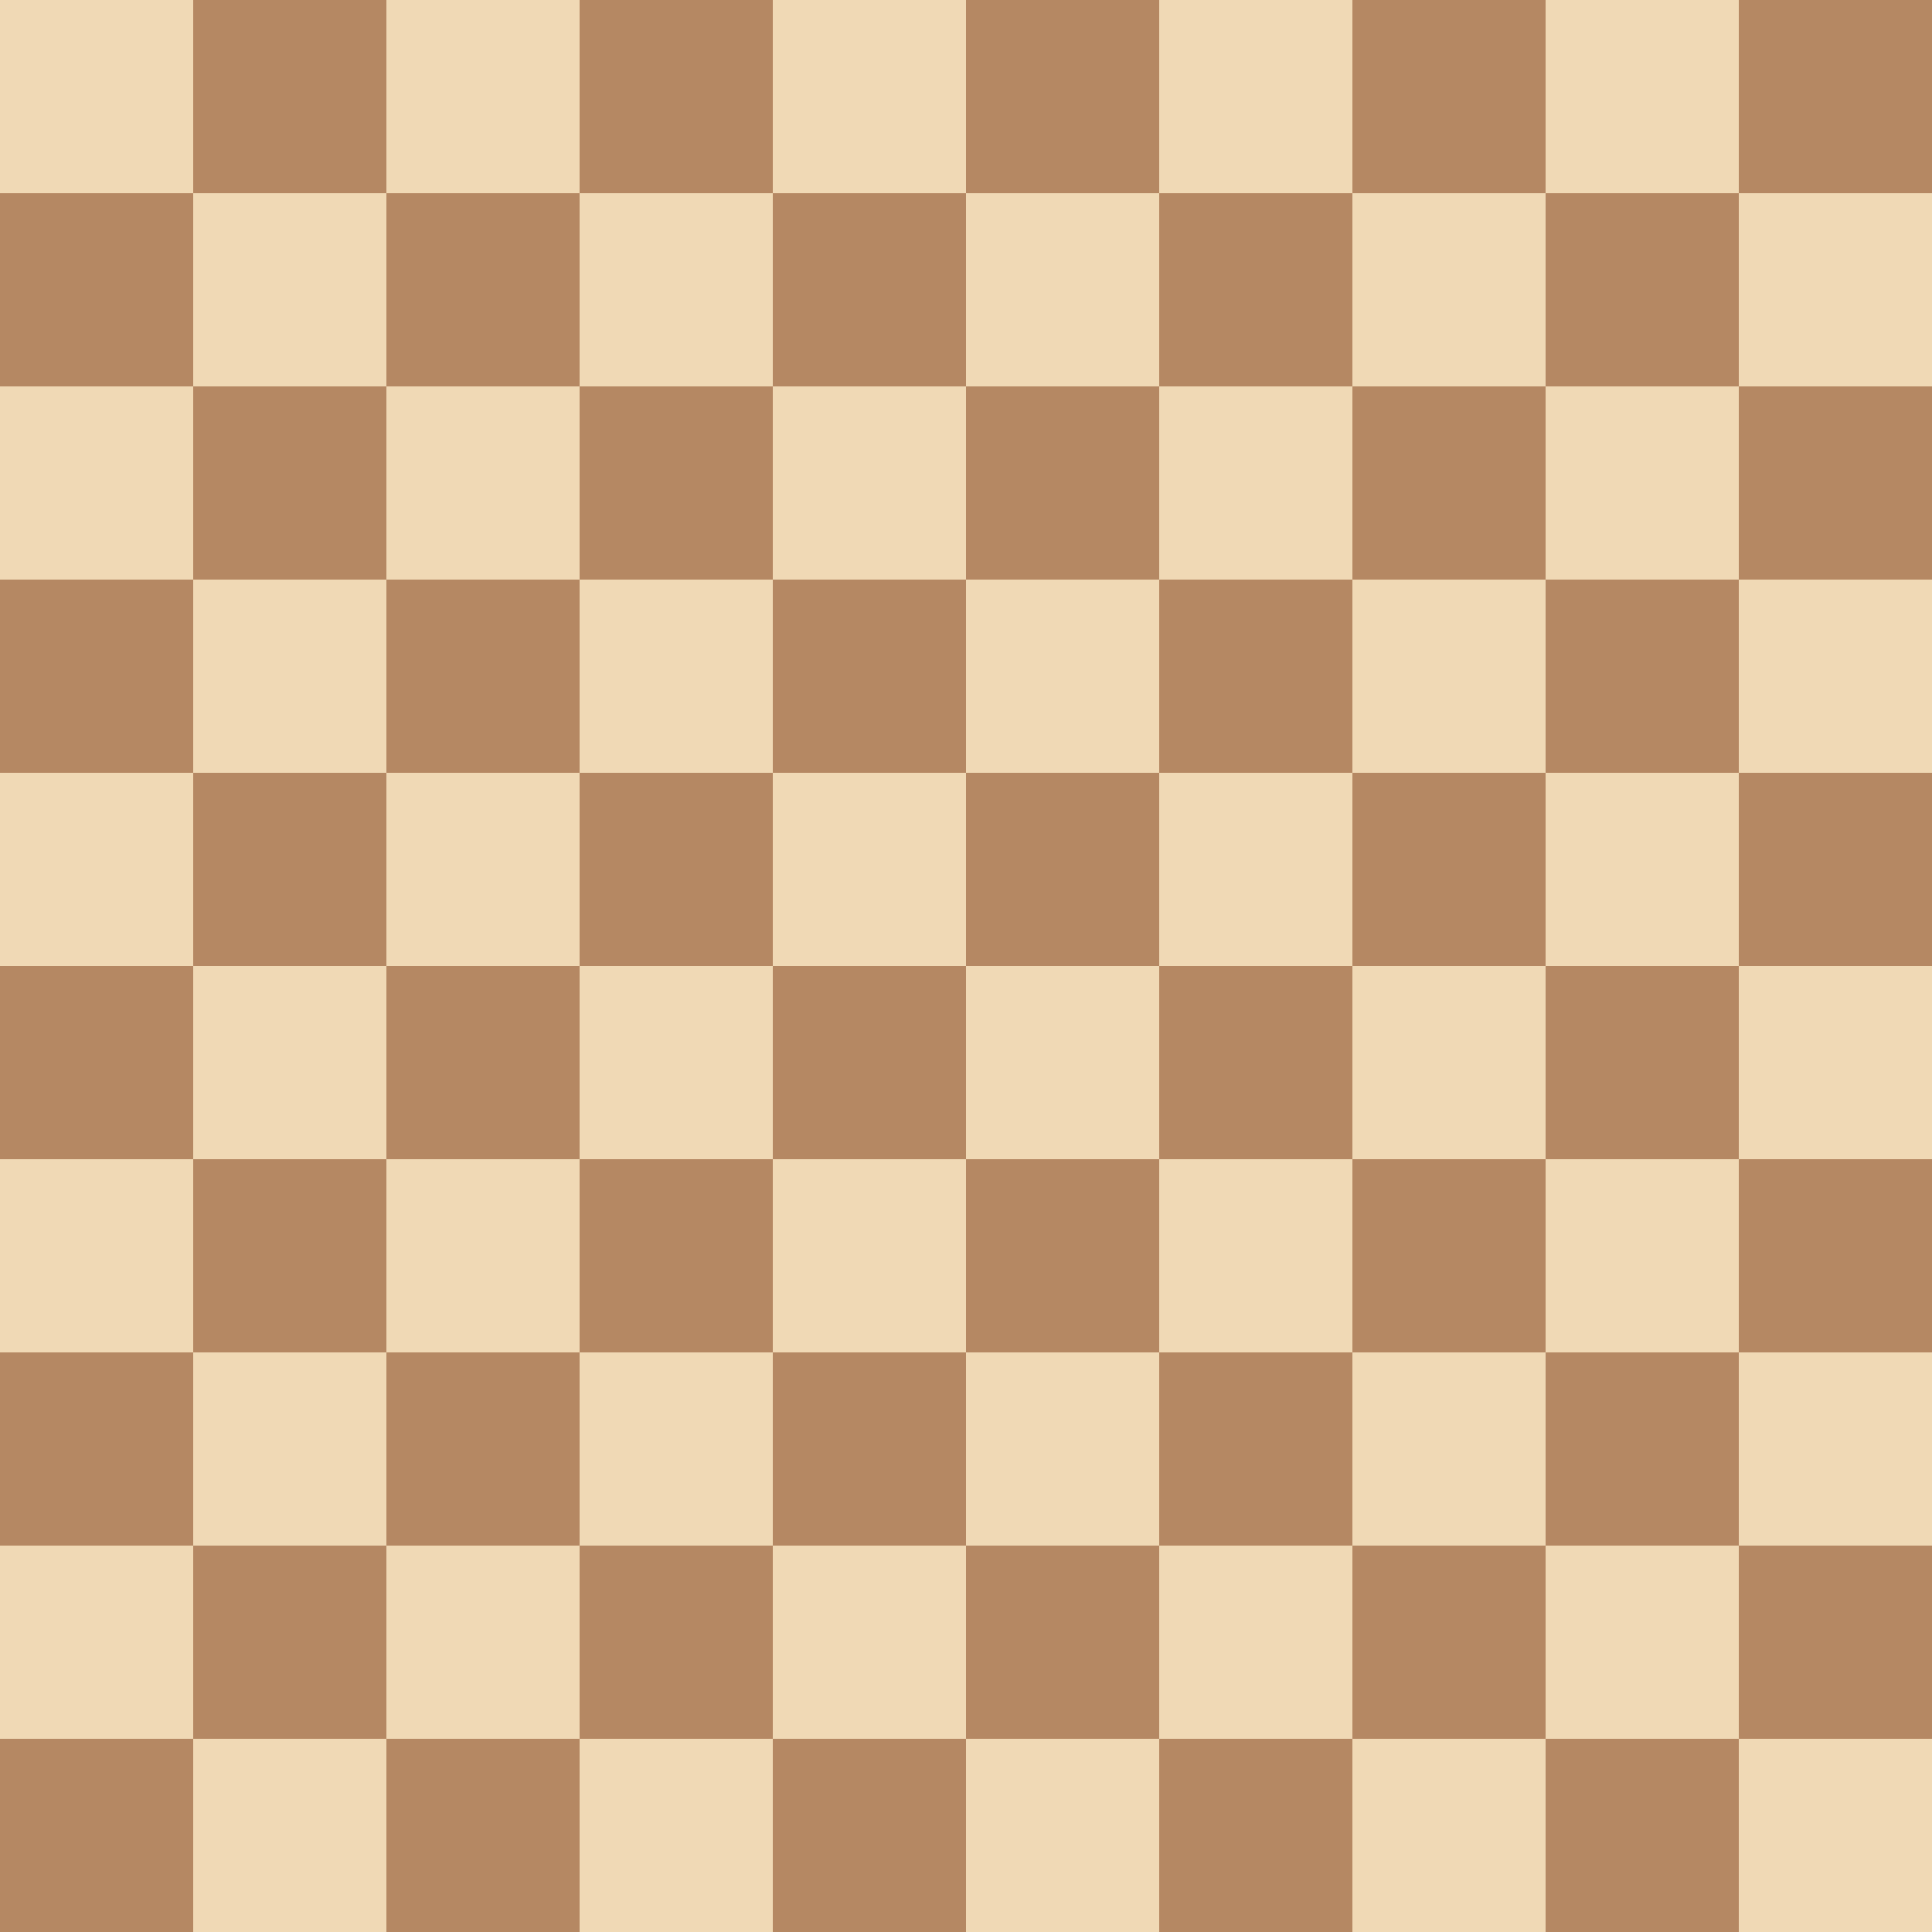
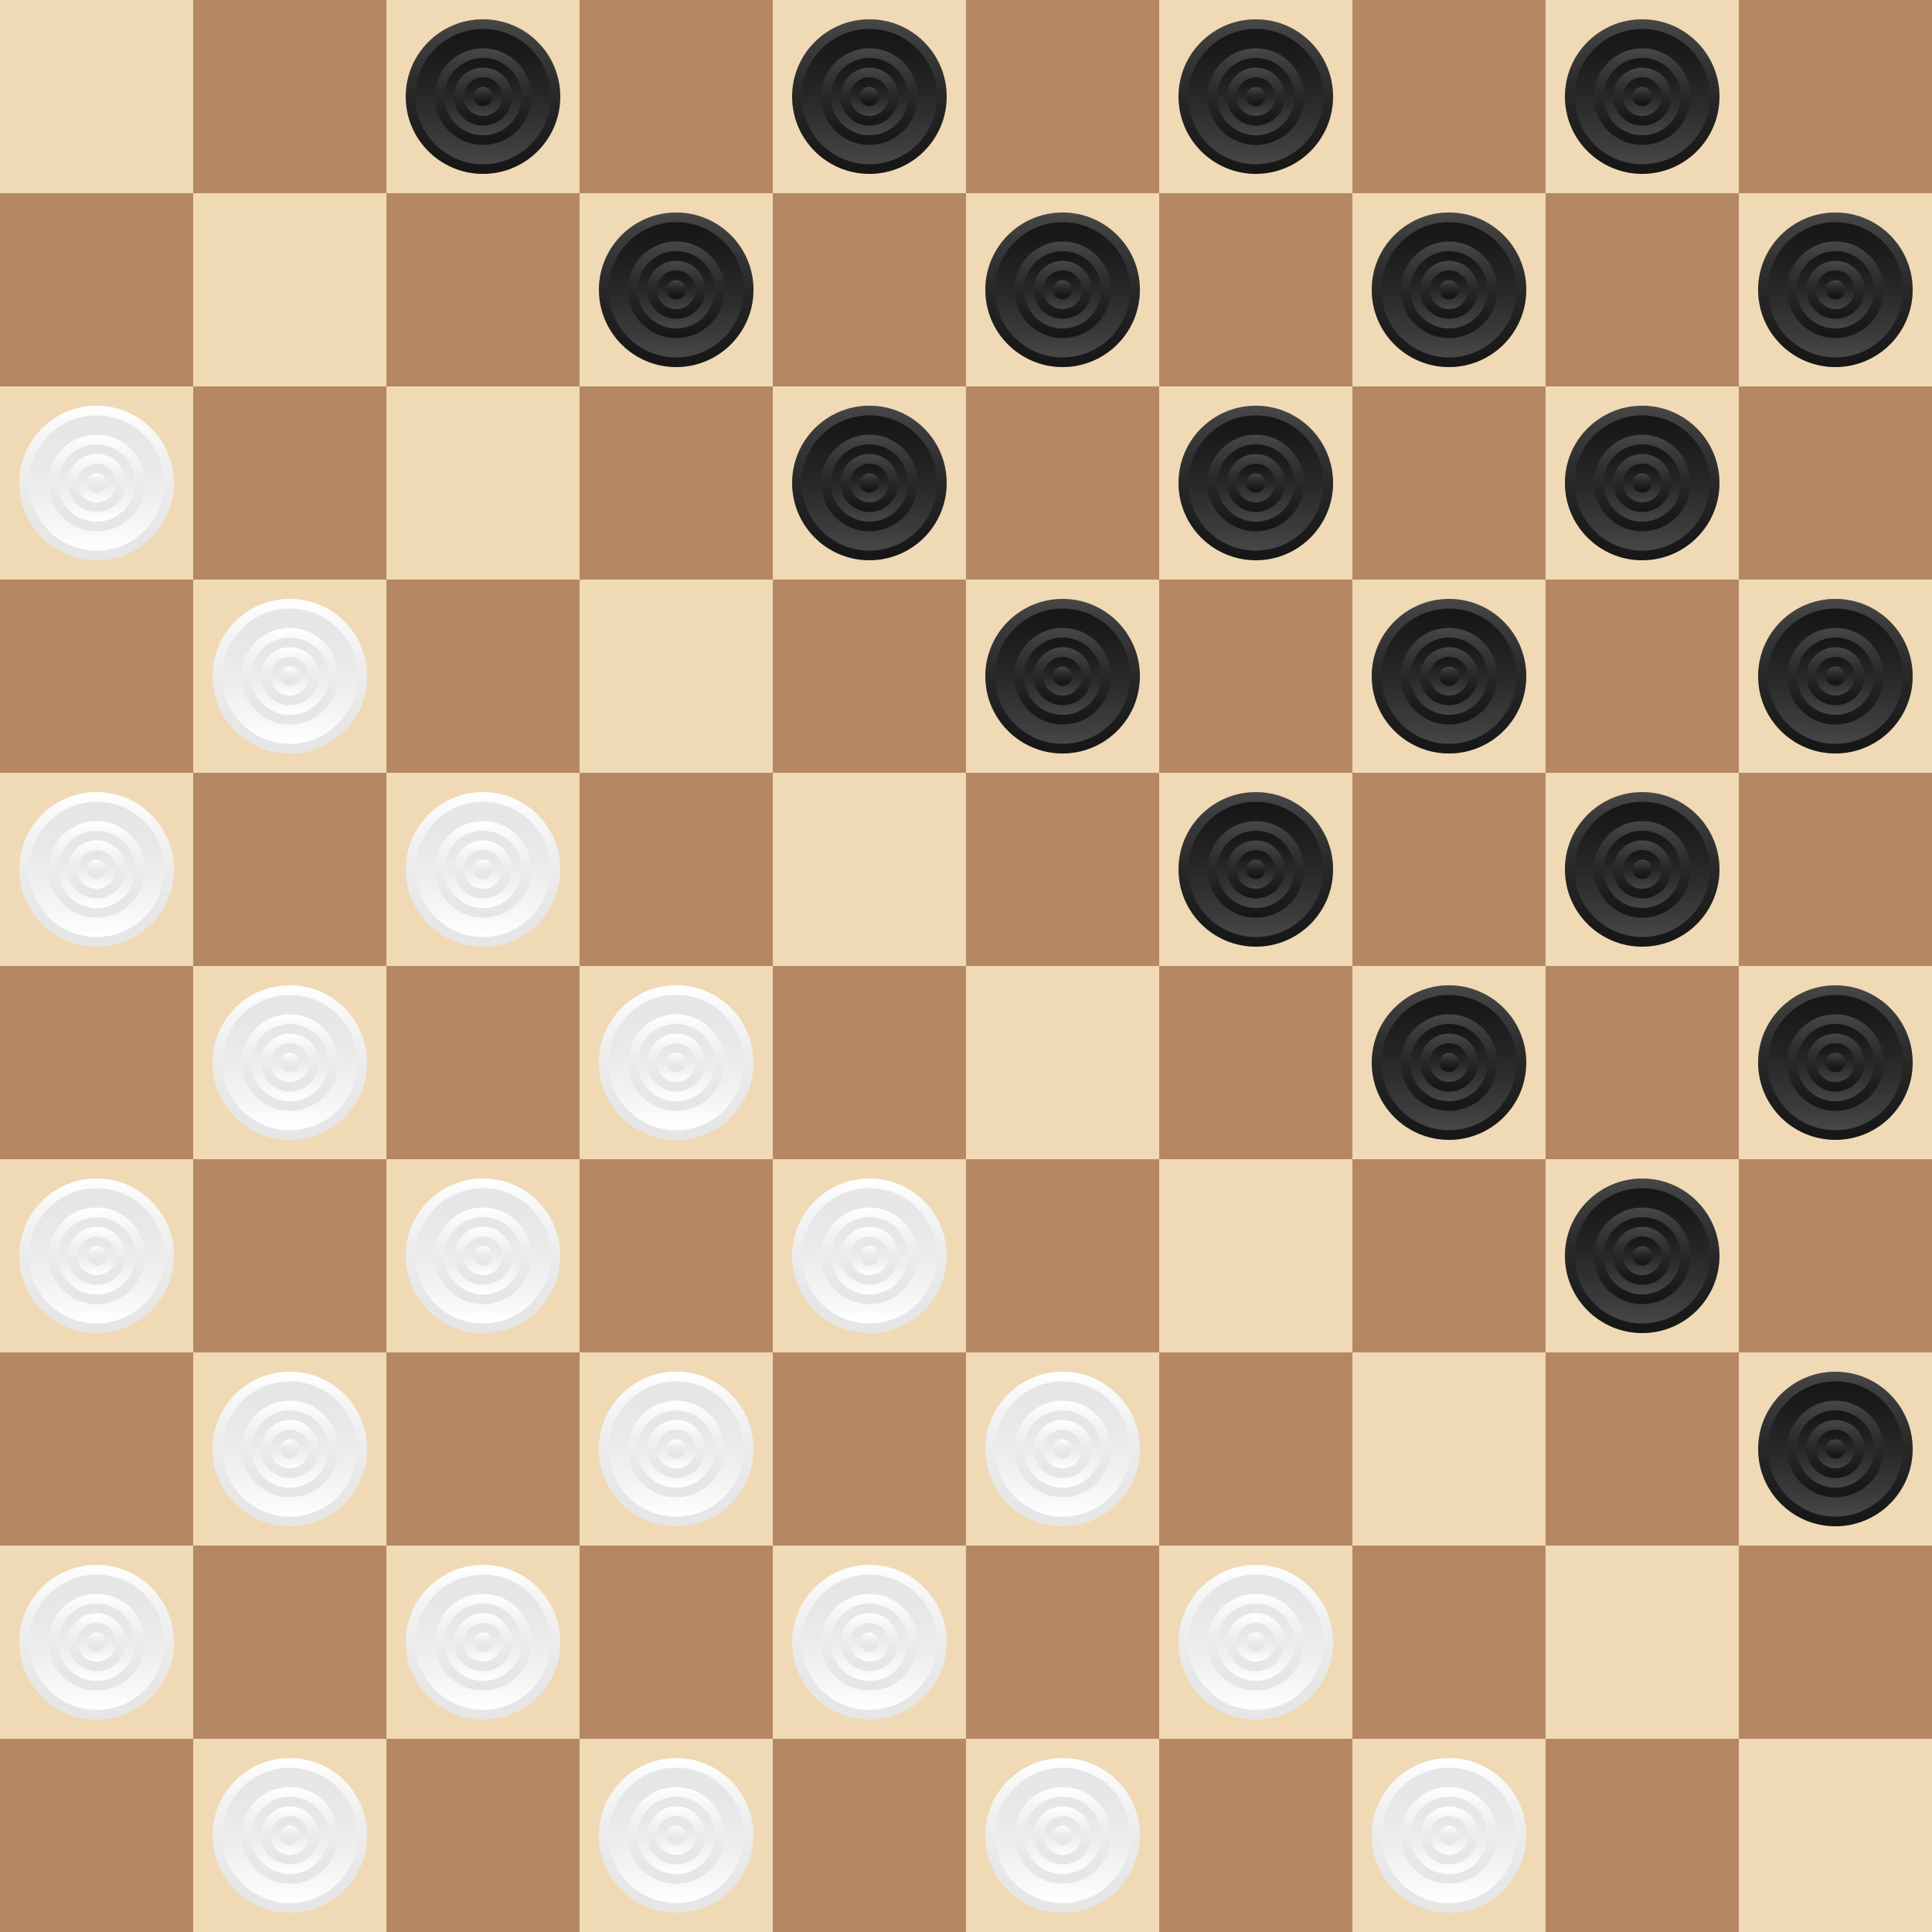
<svg xmlns="http://www.w3.org/2000/svg" viewBox="0 0 400 400" width="400" height="400">
+   <defs>
+     <symbol id="piece-playstrategy-dameo-fabirovsky-bM" viewBox="0 0 100 100">
+       <style>.B{fill-rule:evenodd}</style>
+       <defs>
+         <clipPath id="A">
+           <path d="M0 0h100v100H0z" />
+         </clipPath>
+       </defs>
+       <g clip-path="url(#A)">
+         <circle vector-effect="non-scaling-stroke" cx="50" cy="50" r="40" fill="#191919" />
+         <linearGradient id="B" x1="50" y1="25" x2="50" y2="74.923" gradientUnits="userSpaceOnUse">
+           <stop offset="0%" stop-opacity=".2" stop-color="#fff" />
+           <stop offset="100%" stop-opacity=".098" stop-color="#000" />
+         </linearGradient>
+         <path d="M50 25c-13.807 0-25 11.193-25 25s11.193 25 25 25 25-11.193 25-25-11.193-25-25-25zm0 5c11.046 0 20 8.954 20 20s-8.954 20-20 20-20-8.954-20-20 8.954-20 20-20z" fill="url(#B)" class="B" />
+         <linearGradient id="C" x1="50" y1="70.078" x2="50" y2="30" gradientUnits="userSpaceOnUse">
+           <stop offset="0%" stop-opacity=".2" stop-color="#fff" />
+           <stop offset="100%" stop-opacity=".098" stop-color="#000" />
+         </linearGradient>
+         <path d="M50 30c-11.046 0-20 8.954-20 20s8.954 20 20 20 20-8.954 20-20-8.954-20-20-20zm0 5c8.284 0 15 6.716 15 15s-6.716 15-15 15-15-6.716-15-15 6.716-15 15-15z" fill="url(#C)" class="B" />
+         <linearGradient id="D" x1="50" y1="60.303" x2="50" y2="40" gradientUnits="userSpaceOnUse">
+           <stop offset="0%" stop-opacity=".2" stop-color="#fff" />
+           <stop offset="100%" stop-opacity=".098" stop-color="#000" />
+         </linearGradient>
+         <path d="M50 40a10 10 0 1 0 0 20 10 10 0 1 0 0-20h0zm0 5a5 5 0 1 1 0 10 5 5 0 1 1 0-10h0z" fill="url(#D)" class="B" />
+         <linearGradient id="E" x1="50" y1="10" x2="49.735" y2="90" gradientUnits="userSpaceOnUse">
+           <stop offset="0%" stop-opacity=".2" stop-color="#fff" />
+           <stop offset="100%" stop-opacity=".098" stop-color="#000" />
+         </linearGradient>
+         <path d="M50 10c-10.61 0-20.783 4.214-28.284 11.716S10 39.39 10 50s4.214 20.783 11.716 28.284S39.39 90 50 90s20.783-4.214 28.284-11.716S90 60.61 90 50s-4.214-20.783-11.716-28.284S60.61 10 50 10h0zm0 5c19.33 0 35 15.67 35 35S69.33 85 50 85 15 69.33 15 50s15.67-35 35-35z" fill="url(#E)" class="B" />
+         <linearGradient id="F" x1="50" y1="84.77" x2="50" y2="15" gradientUnits="userSpaceOnUse">
+           <stop offset="0%" stop-opacity=".2" stop-color="#fff" />
+           <stop offset="100%" stop-opacity=".098" stop-color="#000" />
+         </linearGradient>
+         <path d="M50 15c-19.33 0-35 15.67-35 35s15.67 35 35 35 35-15.67 35-35-15.67-35-35-35zm0 10c6.63 0 12.99 2.634 17.678 7.322S75 43.37 75 50s-2.634 12.99-7.322 17.678S56.63 75 50 75s-12.99-2.634-17.678-7.322S25 56.63 25 50s2.634-12.99 7.322-17.678S43.37 25 50 25h0z" fill="url(#F)" class="B" />
+         <linearGradient id="G" x1="50" y1="44.933" x2="50" y2="53.754" gradientUnits="userSpaceOnUse">
+           <stop offset="0%" stop-opacity=".2" stop-color="#fff" />
+           <stop offset="100%" stop-opacity=".098" stop-color="#000" />
+         </linearGradient>
+         <circle vector-effect="non-scaling-stroke" cx="50" cy="50" r="5" fill="url(#G)" />
+         <linearGradient id="H" x1="50" y1="35" x2="50" y2="64.594" gradientUnits="userSpaceOnUse">
+           <stop offset="0%" stop-opacity=".2" stop-color="#fff" />
+           <stop offset="100%" stop-opacity=".098" stop-color="#000" />
+         </linearGradient>
+         <path d="M50 35a15 15 0 0 0-15 15 15 15 0 0 0 15 15 15 15 0 0 0 15-15 15 15 0 0 0-15-15h0zm0 5a10 10 0 1 1 0 20 10 10 0 1 1 0-20h0z" fill="url(#H)" class="B" />
+       </g>
+     </symbol>
+     <symbol id="piece-playstrategy-dameo-fabirovsky-wM" viewBox="0 0 100 100">
+       <style>.B{fill-rule:evenodd}</style>
+       <defs>
+         <clipPath id="A">
+           <path d="M0 0h100v100H0z" />
+         </clipPath>
+       </defs>
+       <g clip-path="url(#A)">
+         <circle vector-effect="non-scaling-stroke" cx="50" cy="50" r="40" fill="#fff" />
+         <linearGradient id="B" x1="50" y1="25" x2="50" y2="74.923" gradientUnits="userSpaceOnUse">
+           <stop offset="0%" stop-opacity=".1" stop-color="#fff" />
+           <stop offset="100%" stop-opacity=".098" stop-color="#000" />
+         </linearGradient>
+         <path d="M50 25c-13.807 0-25 11.193-25 25s11.193 25 25 25 25-11.193 25-25-11.193-25-25-25zm0 5c11.046 0 20 8.954 20 20s-8.954 20-20 20-20-8.954-20-20 8.954-20 20-20z" fill="url(#B)" class="B" />
+         <linearGradient id="C" x1="50" y1="70.078" x2="50" y2="30" gradientUnits="userSpaceOnUse">
+           <stop offset="0%" stop-opacity=".2" stop-color="#fff" />
+           <stop offset="100%" stop-opacity=".098" stop-color="#000" />
+         </linearGradient>
+         <path d="M50 30c-11.046 0-20 8.954-20 20s8.954 20 20 20 20-8.954 20-20-8.954-20-20-20zm0 5c8.284 0 15 6.716 15 15s-6.716 15-15 15-15-6.716-15-15 6.716-15 15-15z" fill="url(#C)" class="B" />
+         <linearGradient id="D" x1="50" y1="60.303" x2="50" y2="40" gradientUnits="userSpaceOnUse">
+           <stop offset="0%" stop-opacity=".1" stop-color="#fff" />
+           <stop offset="100%" stop-opacity=".098" stop-color="#000" />
+         </linearGradient>
+         <path d="M50 40a10 10 0 1 0 0 20 10 10 0 1 0 0-20h0zm0 5a5 5 0 1 1 0 10 5 5 0 1 1 0-10h0z" fill="url(#D)" class="B" />
+         <linearGradient id="E" x1="50" y1="10" x2="49.735" y2="90" gradientUnits="userSpaceOnUse">
+           <stop offset="0%" stop-opacity=".1" stop-color="#fff" />
+           <stop offset="100%" stop-opacity=".098" stop-color="#000" />
+         </linearGradient>
+         <path d="M50 10c-10.61 0-20.783 4.214-28.284 11.716S10 39.39 10 50s4.214 20.783 11.716 28.284S39.39 90 50 90s20.783-4.214 28.284-11.716S90 60.61 90 50s-4.214-20.783-11.716-28.284S60.61 10 50 10h0zm0 5c19.33 0 35 15.67 35 35S69.33 85 50 85 15 69.33 15 50s15.67-35 35-35z" fill="url(#E)" class="B" />
+         <linearGradient id="F" x1="50" y1="84.77" x2="50" y2="15" gradientUnits="userSpaceOnUse">
+           <stop offset="0%" stop-opacity=".1" stop-color="#fff" />
+           <stop offset="100%" stop-opacity=".098" stop-color="#000" />
+         </linearGradient>
+         <path d="M50 15c-19.33 0-35 15.67-35 35s15.67 35 35 35 35-15.67 35-35-15.67-35-35-35zm0 10c6.63 0 12.99 2.634 17.678 7.322S75 43.37 75 50s-2.634 12.99-7.322 17.678S56.63 75 50 75s-12.99-2.634-17.678-7.322S25 56.63 25 50s2.634-12.99 7.322-17.678S43.37 25 50 25h0z" fill="url(#F)" class="B" />
+         <linearGradient id="G" x1="50" y1="44.933" x2="50" y2="53.754" gradientUnits="userSpaceOnUse">
+           <stop offset="0%" stop-opacity=".1" stop-color="#fff" />
+           <stop offset="100%" stop-opacity=".098" stop-color="#000" />
+         </linearGradient>
+         <circle vector-effect="non-scaling-stroke" cx="50" cy="50" r="5" fill="url(#G)" />
+         <linearGradient id="H" x1="50" y1="35" x2="50" y2="64.594" gradientUnits="userSpaceOnUse">
+           <stop offset="0%" stop-opacity=".1" stop-color="#fff" />
+           <stop offset="100%" stop-opacity=".098" stop-color="#000" />
+         </linearGradient>
+         <path d="M50 35a15 15 0 0 0-15 15 15 15 0 0 0 15 15 15 15 0 0 0 15-15 15 15 0 0 0-15-15h0zm0 5a10 10 0 1 1 0 20 10 10 0 1 1 0-20h0z" fill="url(#H)" class="B" />
+       </g>
+     </symbol>
+   </defs>
  <rect x="0" y="0" width="40" height="40" fill="#f0d9b5" data-sq="a10" class="board-cell" />
  <rect x="40" y="0" width="40" height="40" fill="#b58863" data-sq="b10" class="board-cell" />
  <rect x="80" y="0" width="40" height="40" fill="#f0d9b5" data-sq="c10" class="board-cell" />
  <rect x="120" y="0" width="40" height="40" fill="#b58863" data-sq="d10" class="board-cell" />
  <rect x="160" y="0" width="40" height="40" fill="#f0d9b5" data-sq="e10" class="board-cell" />
  <rect x="200" y="0" width="40" height="40" fill="#b58863" data-sq="f10" class="board-cell" />
  <rect x="240" y="0" width="40" height="40" fill="#f0d9b5" data-sq="g10" class="board-cell" />
  <rect x="280" y="0" width="40" height="40" fill="#b58863" data-sq="h10" class="board-cell" />
  <rect x="320" y="0" width="40" height="40" fill="#f0d9b5" data-sq="i10" class="board-cell" />
  <rect x="360" y="0" width="40" height="40" fill="#b58863" data-sq="j10" class="board-cell" />
  <rect x="0" y="40" width="40" height="40" fill="#b58863" data-sq="a9" class="board-cell" />
  <rect x="40" y="40" width="40" height="40" fill="#f0d9b5" data-sq="b9" class="board-cell" />
  <rect x="80" y="40" width="40" height="40" fill="#b58863" data-sq="c9" class="board-cell" />
  <rect x="120" y="40" width="40" height="40" fill="#f0d9b5" data-sq="d9" class="board-cell" />
  <rect x="160" y="40" width="40" height="40" fill="#b58863" data-sq="e9" class="board-cell" />
  <rect x="200" y="40" width="40" height="40" fill="#f0d9b5" data-sq="f9" class="board-cell" />
  <rect x="240" y="40" width="40" height="40" fill="#b58863" data-sq="g9" class="board-cell" />
  <rect x="280" y="40" width="40" height="40" fill="#f0d9b5" data-sq="h9" class="board-cell" />
  <rect x="320" y="40" width="40" height="40" fill="#b58863" data-sq="i9" class="board-cell" />
  <rect x="360" y="40" width="40" height="40" fill="#f0d9b5" data-sq="j9" class="board-cell" />
  <rect x="0" y="80" width="40" height="40" fill="#f0d9b5" data-sq="a8" class="board-cell" />
  <rect x="40" y="80" width="40" height="40" fill="#b58863" data-sq="b8" class="board-cell" />
  <rect x="80" y="80" width="40" height="40" fill="#f0d9b5" data-sq="c8" class="board-cell" />
  <rect x="120" y="80" width="40" height="40" fill="#b58863" data-sq="d8" class="board-cell" />
  <rect x="160" y="80" width="40" height="40" fill="#f0d9b5" data-sq="e8" class="board-cell" />
  <rect x="200" y="80" width="40" height="40" fill="#b58863" data-sq="f8" class="board-cell" />
  <rect x="240" y="80" width="40" height="40" fill="#f0d9b5" data-sq="g8" class="board-cell" />
  <rect x="280" y="80" width="40" height="40" fill="#b58863" data-sq="h8" class="board-cell" />
  <rect x="320" y="80" width="40" height="40" fill="#f0d9b5" data-sq="i8" class="board-cell" />
  <rect x="360" y="80" width="40" height="40" fill="#b58863" data-sq="j8" class="board-cell" />
  <rect x="0" y="120" width="40" height="40" fill="#b58863" data-sq="a7" class="board-cell" />
  <rect x="40" y="120" width="40" height="40" fill="#f0d9b5" data-sq="b7" class="board-cell" />
  <rect x="80" y="120" width="40" height="40" fill="#b58863" data-sq="c7" class="board-cell" />
  <rect x="120" y="120" width="40" height="40" fill="#f0d9b5" data-sq="d7" class="board-cell" />
  <rect x="160" y="120" width="40" height="40" fill="#b58863" data-sq="e7" class="board-cell" />
  <rect x="200" y="120" width="40" height="40" fill="#f0d9b5" data-sq="f7" class="board-cell" />
  <rect x="240" y="120" width="40" height="40" fill="#b58863" data-sq="g7" class="board-cell" />
  <rect x="280" y="120" width="40" height="40" fill="#f0d9b5" data-sq="h7" class="board-cell" />
  <rect x="320" y="120" width="40" height="40" fill="#b58863" data-sq="i7" class="board-cell" />
  <rect x="360" y="120" width="40" height="40" fill="#f0d9b5" data-sq="j7" class="board-cell" />
  <rect x="0" y="160" width="40" height="40" fill="#f0d9b5" data-sq="a6" class="board-cell" />
  <rect x="40" y="160" width="40" height="40" fill="#b58863" data-sq="b6" class="board-cell" />
  <rect x="80" y="160" width="40" height="40" fill="#f0d9b5" data-sq="c6" class="board-cell" />
  <rect x="120" y="160" width="40" height="40" fill="#b58863" data-sq="d6" class="board-cell" />
  <rect x="160" y="160" width="40" height="40" fill="#f0d9b5" data-sq="e6" class="board-cell" />
  <rect x="200" y="160" width="40" height="40" fill="#b58863" data-sq="f6" class="board-cell" />
  <rect x="240" y="160" width="40" height="40" fill="#f0d9b5" data-sq="g6" class="board-cell" />
  <rect x="280" y="160" width="40" height="40" fill="#b58863" data-sq="h6" class="board-cell" />
  <rect x="320" y="160" width="40" height="40" fill="#f0d9b5" data-sq="i6" class="board-cell" />
  <rect x="360" y="160" width="40" height="40" fill="#b58863" data-sq="j6" class="board-cell" />
  <rect x="0" y="200" width="40" height="40" fill="#b58863" data-sq="a5" class="board-cell" />
  <rect x="40" y="200" width="40" height="40" fill="#f0d9b5" data-sq="b5" class="board-cell" />
  <rect x="80" y="200" width="40" height="40" fill="#b58863" data-sq="c5" class="board-cell" />
  <rect x="120" y="200" width="40" height="40" fill="#f0d9b5" data-sq="d5" class="board-cell" />
  <rect x="160" y="200" width="40" height="40" fill="#b58863" data-sq="e5" class="board-cell" />
  <rect x="200" y="200" width="40" height="40" fill="#f0d9b5" data-sq="f5" class="board-cell" />
  <rect x="240" y="200" width="40" height="40" fill="#b58863" data-sq="g5" class="board-cell" />
  <rect x="280" y="200" width="40" height="40" fill="#f0d9b5" data-sq="h5" class="board-cell" />
  <rect x="320" y="200" width="40" height="40" fill="#b58863" data-sq="i5" class="board-cell" />
  <rect x="360" y="200" width="40" height="40" fill="#f0d9b5" data-sq="j5" class="board-cell" />
  <rect x="0" y="240" width="40" height="40" fill="#f0d9b5" data-sq="a4" class="board-cell" />
  <rect x="40" y="240" width="40" height="40" fill="#b58863" data-sq="b4" class="board-cell" />
  <rect x="80" y="240" width="40" height="40" fill="#f0d9b5" data-sq="c4" class="board-cell" />
  <rect x="120" y="240" width="40" height="40" fill="#b58863" data-sq="d4" class="board-cell" />
  <rect x="160" y="240" width="40" height="40" fill="#f0d9b5" data-sq="e4" class="board-cell" />
  <rect x="200" y="240" width="40" height="40" fill="#b58863" data-sq="f4" class="board-cell" />
  <rect x="240" y="240" width="40" height="40" fill="#f0d9b5" data-sq="g4" class="board-cell" />
  <rect x="280" y="240" width="40" height="40" fill="#b58863" data-sq="h4" class="board-cell" />
  <rect x="320" y="240" width="40" height="40" fill="#f0d9b5" data-sq="i4" class="board-cell" />
  <rect x="360" y="240" width="40" height="40" fill="#b58863" data-sq="j4" class="board-cell" />
  <rect x="0" y="280" width="40" height="40" fill="#b58863" data-sq="a3" class="board-cell" />
  <rect x="40" y="280" width="40" height="40" fill="#f0d9b5" data-sq="b3" class="board-cell" />
  <rect x="80" y="280" width="40" height="40" fill="#b58863" data-sq="c3" class="board-cell" />
  <rect x="120" y="280" width="40" height="40" fill="#f0d9b5" data-sq="d3" class="board-cell" />
  <rect x="160" y="280" width="40" height="40" fill="#b58863" data-sq="e3" class="board-cell" />
  <rect x="200" y="280" width="40" height="40" fill="#f0d9b5" data-sq="f3" class="board-cell" />
  <rect x="240" y="280" width="40" height="40" fill="#b58863" data-sq="g3" class="board-cell" />
  <rect x="280" y="280" width="40" height="40" fill="#f0d9b5" data-sq="h3" class="board-cell" />
  <rect x="320" y="280" width="40" height="40" fill="#b58863" data-sq="i3" class="board-cell" />
  <rect x="360" y="280" width="40" height="40" fill="#f0d9b5" data-sq="j3" class="board-cell" />
  <rect x="0" y="320" width="40" height="40" fill="#f0d9b5" data-sq="a2" class="board-cell" />
  <rect x="40" y="320" width="40" height="40" fill="#b58863" data-sq="b2" class="board-cell" />
  <rect x="80" y="320" width="40" height="40" fill="#f0d9b5" data-sq="c2" class="board-cell" />
  <rect x="120" y="320" width="40" height="40" fill="#b58863" data-sq="d2" class="board-cell" />
  <rect x="160" y="320" width="40" height="40" fill="#f0d9b5" data-sq="e2" class="board-cell" />
  <rect x="200" y="320" width="40" height="40" fill="#b58863" data-sq="f2" class="board-cell" />
  <rect x="240" y="320" width="40" height="40" fill="#f0d9b5" data-sq="g2" class="board-cell" />
  <rect x="280" y="320" width="40" height="40" fill="#b58863" data-sq="h2" class="board-cell" />
  <rect x="320" y="320" width="40" height="40" fill="#f0d9b5" data-sq="i2" class="board-cell" />
  <rect x="360" y="320" width="40" height="40" fill="#b58863" data-sq="j2" class="board-cell" />
  <rect x="0" y="360" width="40" height="40" fill="#b58863" data-sq="a1" class="board-cell" />
  <rect x="40" y="360" width="40" height="40" fill="#f0d9b5" data-sq="b1" class="board-cell" />
  <rect x="80" y="360" width="40" height="40" fill="#b58863" data-sq="c1" class="board-cell" />
  <rect x="120" y="360" width="40" height="40" fill="#f0d9b5" data-sq="d1" class="board-cell" />
  <rect x="160" y="360" width="40" height="40" fill="#b58863" data-sq="e1" class="board-cell" />
  <rect x="200" y="360" width="40" height="40" fill="#f0d9b5" data-sq="f1" class="board-cell" />
  <rect x="240" y="360" width="40" height="40" fill="#b58863" data-sq="g1" class="board-cell" />
  <rect x="280" y="360" width="40" height="40" fill="#f0d9b5" data-sq="h1" class="board-cell" />
  <rect x="320" y="360" width="40" height="40" fill="#b58863" data-sq="i1" class="board-cell" />
  <rect x="360" y="360" width="40" height="40" fill="#f0d9b5" data-sq="j1" class="board-cell" />
-   <g pointer-events="none" />
+   <g pointer-events="none">
+     <use href="#piece-playstrategy-dameo-fabirovsky-bM" x="80" y="0" width="40" height="40" />
+     <use href="#piece-playstrategy-dameo-fabirovsky-bM" x="160" y="0" width="40" height="40" />
+     <use href="#piece-playstrategy-dameo-fabirovsky-bM" x="240" y="0" width="40" height="40" />
+     <use href="#piece-playstrategy-dameo-fabirovsky-bM" x="320" y="0" width="40" height="40" />
+     <use href="#piece-playstrategy-dameo-fabirovsky-bM" x="120" y="40" width="40" height="40" />
+     <use href="#piece-playstrategy-dameo-fabirovsky-bM" x="200" y="40" width="40" height="40" />
+     <use href="#piece-playstrategy-dameo-fabirovsky-bM" x="280" y="40" width="40" height="40" />
+     <use href="#piece-playstrategy-dameo-fabirovsky-bM" x="360" y="40" width="40" height="40" />
+     <use href="#piece-playstrategy-dameo-fabirovsky-wM" x="0" y="80" width="40" height="40" />
+     <use href="#piece-playstrategy-dameo-fabirovsky-bM" x="160" y="80" width="40" height="40" />
+     <use href="#piece-playstrategy-dameo-fabirovsky-bM" x="240" y="80" width="40" height="40" />
+     <use href="#piece-playstrategy-dameo-fabirovsky-bM" x="320" y="80" width="40" height="40" />
+     <use href="#piece-playstrategy-dameo-fabirovsky-wM" x="40" y="120" width="40" height="40" />
+     <use href="#piece-playstrategy-dameo-fabirovsky-bM" x="200" y="120" width="40" height="40" />
+     <use href="#piece-playstrategy-dameo-fabirovsky-bM" x="280" y="120" width="40" height="40" />
+     <use href="#piece-playstrategy-dameo-fabirovsky-bM" x="360" y="120" width="40" height="40" />
+     <use href="#piece-playstrategy-dameo-fabirovsky-wM" x="0" y="160" width="40" height="40" />
+     <use href="#piece-playstrategy-dameo-fabirovsky-wM" x="80" y="160" width="40" height="40" />
+     <use href="#piece-playstrategy-dameo-fabirovsky-bM" x="240" y="160" width="40" height="40" />
+     <use href="#piece-playstrategy-dameo-fabirovsky-bM" x="320" y="160" width="40" height="40" />
+     <use href="#piece-playstrategy-dameo-fabirovsky-wM" x="40" y="200" width="40" height="40" />
+     <use href="#piece-playstrategy-dameo-fabirovsky-wM" x="120" y="200" width="40" height="40" />
+     <use href="#piece-playstrategy-dameo-fabirovsky-bM" x="280" y="200" width="40" height="40" />
+     <use href="#piece-playstrategy-dameo-fabirovsky-bM" x="360" y="200" width="40" height="40" />
+     <use href="#piece-playstrategy-dameo-fabirovsky-wM" x="0" y="240" width="40" height="40" />
+     <use href="#piece-playstrategy-dameo-fabirovsky-wM" x="80" y="240" width="40" height="40" />
+     <use href="#piece-playstrategy-dameo-fabirovsky-wM" x="160" y="240" width="40" height="40" />
+     <use href="#piece-playstrategy-dameo-fabirovsky-bM" x="320" y="240" width="40" height="40" />
+     <use href="#piece-playstrategy-dameo-fabirovsky-wM" x="40" y="280" width="40" height="40" />
+     <use href="#piece-playstrategy-dameo-fabirovsky-wM" x="120" y="280" width="40" height="40" />
+     <use href="#piece-playstrategy-dameo-fabirovsky-wM" x="200" y="280" width="40" height="40" />
+     <use href="#piece-playstrategy-dameo-fabirovsky-bM" x="360" y="280" width="40" height="40" />
+     <use href="#piece-playstrategy-dameo-fabirovsky-wM" x="0" y="320" width="40" height="40" />
+     <use href="#piece-playstrategy-dameo-fabirovsky-wM" x="80" y="320" width="40" height="40" />
+     <use href="#piece-playstrategy-dameo-fabirovsky-wM" x="160" y="320" width="40" height="40" />
+     <use href="#piece-playstrategy-dameo-fabirovsky-wM" x="240" y="320" width="40" height="40" />
+     <use href="#piece-playstrategy-dameo-fabirovsky-wM" x="40" y="360" width="40" height="40" />
+     <use href="#piece-playstrategy-dameo-fabirovsky-wM" x="120" y="360" width="40" height="40" />
+     <use href="#piece-playstrategy-dameo-fabirovsky-wM" x="200" y="360" width="40" height="40" />
+     <use href="#piece-playstrategy-dameo-fabirovsky-wM" x="280" y="360" width="40" height="40" />
+   </g>
</svg>
